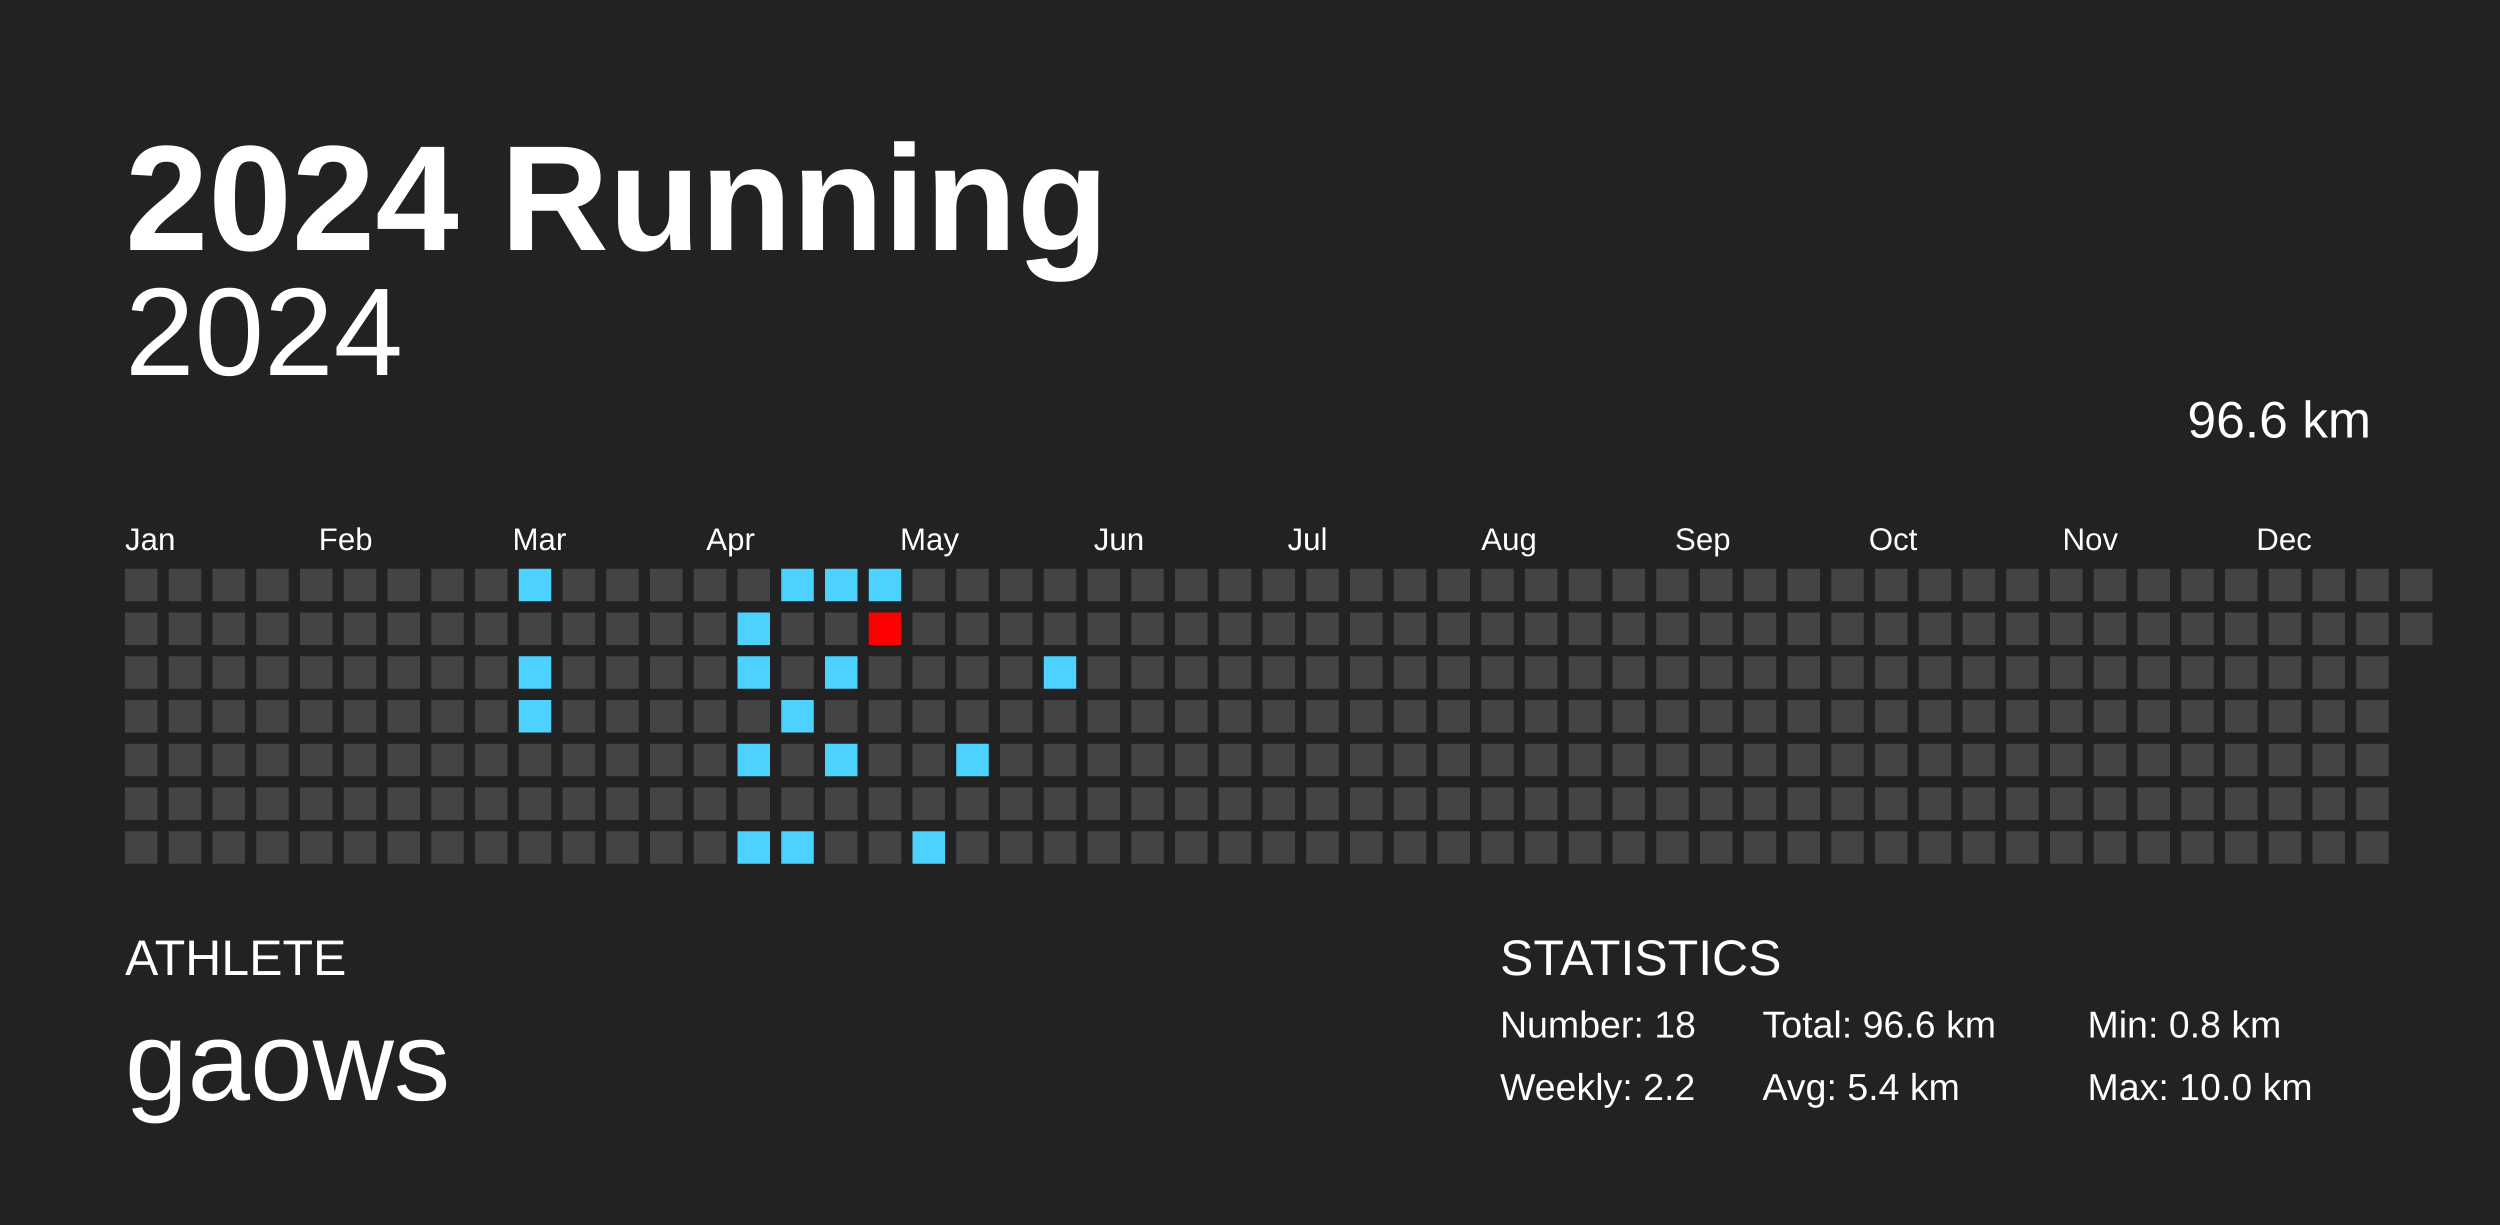
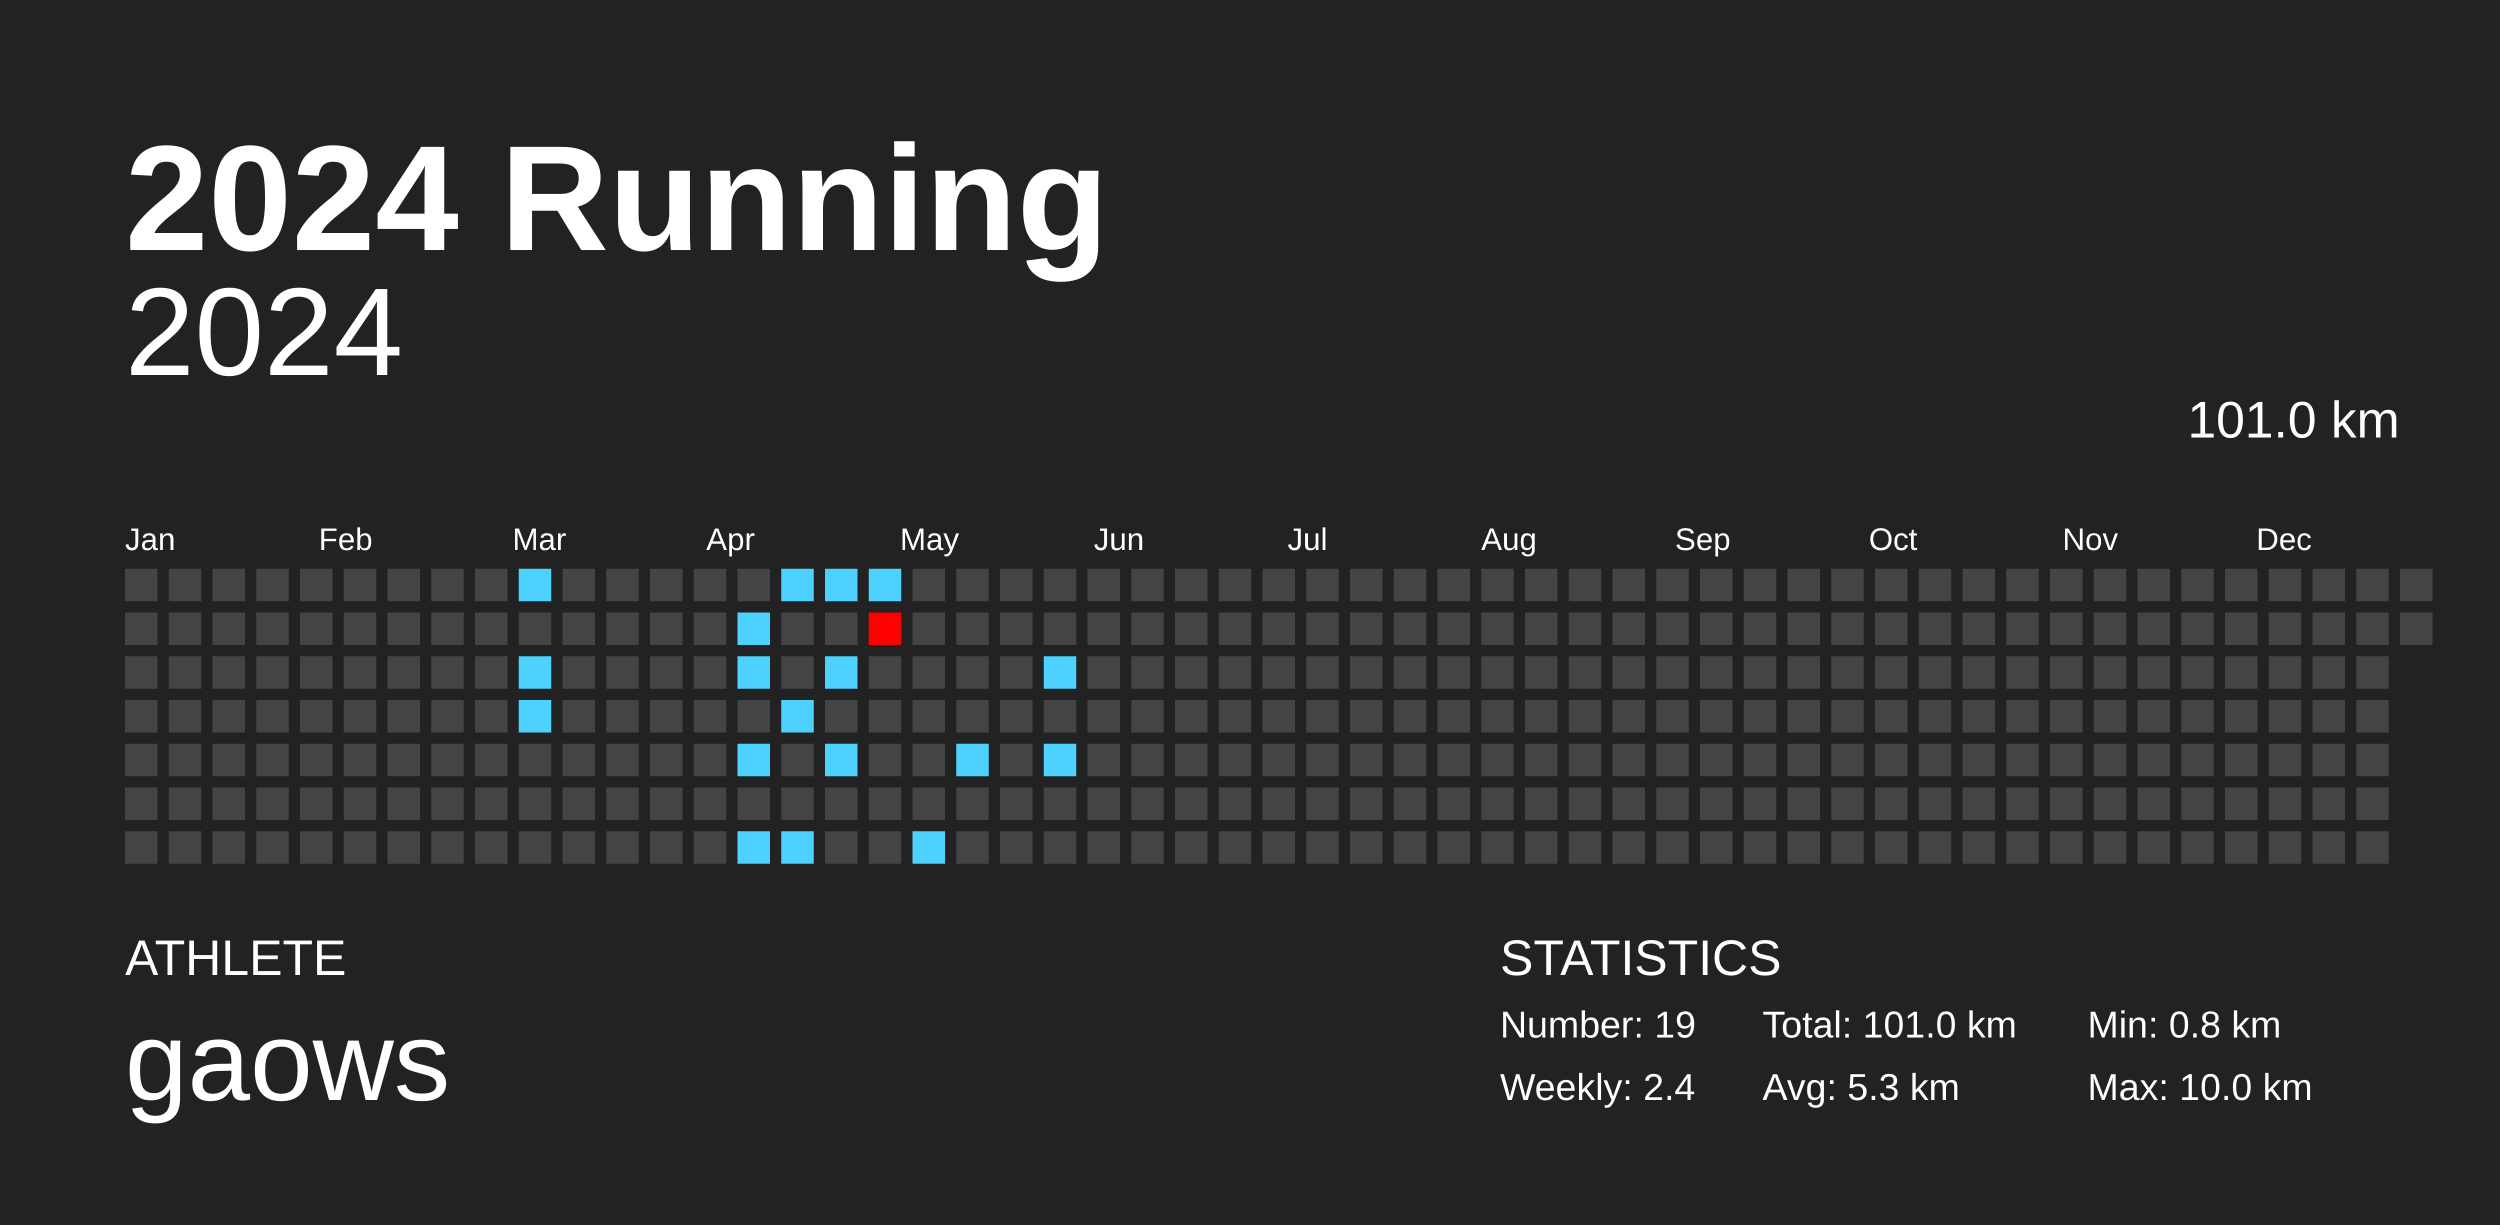
<svg xmlns="http://www.w3.org/2000/svg" baseProfile="full" height="98mm" version="1.1" viewBox="0,0,200,98" width="200mm">
  <defs />
  <rect fill="#222222" height="98" width="200" x="0" y="0" />
  <text fill="#FFFFFF" style="font-size:12px; font-family:Arial; font-weight:bold;" x="10" y="20">2024 Running</text>
  <text fill="#FFFFFF" style="font-size:4px; font-family:Arial" x="10" y="78">ATHLETE</text>
  <text fill="#FFFFFF" style="font-size:9px; font-family:Arial" x="10" y="88">gaows</text>
  <text fill="#FFFFFF" style="font-size:4px; font-family:Arial" x="120" y="78">STATISTICS</text>
-   <text fill="#FFFFFF" style="font-size:3px; font-family:Arial" x="120" y="83">Number: 18</text>
-   <text fill="#FFFFFF" style="font-size:3px; font-family:Arial" x="120" y="88">Weekly: 2.2</text>
-   <text fill="#FFFFFF" style="font-size:3px; font-family:Arial" x="141" y="83">Total: 96.6 km</text>
-   <text fill="#FFFFFF" style="font-size:3px; font-family:Arial" x="141" y="88">Avg: 5.4 km</text>
+   <text fill="#FFFFFF" style="font-size:3px; font-family:Arial" x="120" y="83">Number: 19</text>
+   <text fill="#FFFFFF" style="font-size:3px; font-family:Arial" x="120" y="88">Weekly: 2.4</text>
+   <text fill="#FFFFFF" style="font-size:3px; font-family:Arial" x="141" y="83">Total: 101.0 km</text>
+   <text fill="#FFFFFF" style="font-size:3px; font-family:Arial" x="141" y="88">Avg: 5.3 km</text>
  <text fill="#FFFFFF" style="font-size:3px; font-family:Arial" x="167" y="83">Min: 0.8 km</text>
  <text fill="#FFFFFF" style="font-size:3px; font-family:Arial" x="167" y="88">Max: 10.0 km</text>
  <text alignment-baseline="hanging" fill="#FFFFFF" style="font-size:10.0px; font-family:Arial;" x="10" y="30">2024</text>
-   <text alignment-baseline="hanging" fill="#FFFFFF" style="font-size:4.125px; font-family:Arial;" x="175" y="35">96.6 km</text>
+   <text alignment-baseline="hanging" fill="#FFFFFF" style="font-size:4.125px; font-family:Arial;" x="175" y="35">101.0 km</text>
  <text fill="#FFFFFF" style="font-size:2.5px; font-family:Arial" x="10.0" y="44">Jan</text>
  <text fill="#FFFFFF" style="font-size:2.5px; font-family:Arial" x="25.5" y="44">Feb</text>
  <text fill="#FFFFFF" style="font-size:2.5px; font-family:Arial" x="41.0" y="44">Mar</text>
  <text fill="#FFFFFF" style="font-size:2.5px; font-family:Arial" x="56.5" y="44">Apr</text>
  <text fill="#FFFFFF" style="font-size:2.5px; font-family:Arial" x="72.0" y="44">May</text>
  <text fill="#FFFFFF" style="font-size:2.5px; font-family:Arial" x="87.5" y="44">Jun</text>
  <text fill="#FFFFFF" style="font-size:2.5px; font-family:Arial" x="103.0" y="44">Jul</text>
  <text fill="#FFFFFF" style="font-size:2.5px; font-family:Arial" x="118.5" y="44">Aug</text>
  <text fill="#FFFFFF" style="font-size:2.5px; font-family:Arial" x="134.0" y="44">Sep</text>
  <text fill="#FFFFFF" style="font-size:2.5px; font-family:Arial" x="149.5" y="44">Oct</text>
  <text fill="#FFFFFF" style="font-size:2.5px; font-family:Arial" x="165.0" y="44">Nov</text>
  <text fill="#FFFFFF" style="font-size:2.5px; font-family:Arial" x="180.5" y="44">Dec</text>
  <rect fill="#444444" height="2.6" width="2.6" x="10.0" y="45.5" />
  <rect fill="#444444" height="2.6" width="2.6" x="10.0" y="49.0" />
  <rect fill="#444444" height="2.6" width="2.6" x="10.0" y="52.5" />
  <rect fill="#444444" height="2.6" width="2.6" x="10.0" y="56.0" />
  <rect fill="#444444" height="2.6" width="2.6" x="10.0" y="59.5" />
  <rect fill="#444444" height="2.6" width="2.6" x="10.0" y="63.0" />
  <rect fill="#444444" height="2.6" width="2.6" x="10.0" y="66.5" />
  <rect fill="#444444" height="2.6" width="2.6" x="13.5" y="45.5" />
  <rect fill="#444444" height="2.6" width="2.6" x="13.5" y="49.0" />
  <rect fill="#444444" height="2.6" width="2.6" x="13.5" y="52.5" />
  <rect fill="#444444" height="2.6" width="2.6" x="13.5" y="56.0" />
  <rect fill="#444444" height="2.6" width="2.6" x="13.5" y="59.5" />
  <rect fill="#444444" height="2.6" width="2.6" x="13.5" y="63.0" />
  <rect fill="#444444" height="2.6" width="2.6" x="13.5" y="66.5" />
  <rect fill="#444444" height="2.6" width="2.6" x="17.0" y="45.5" />
  <rect fill="#444444" height="2.6" width="2.6" x="17.0" y="49.0" />
  <rect fill="#444444" height="2.6" width="2.6" x="17.0" y="52.5" />
  <rect fill="#444444" height="2.6" width="2.6" x="17.0" y="56.0" />
  <rect fill="#444444" height="2.6" width="2.6" x="17.0" y="59.5" />
  <rect fill="#444444" height="2.6" width="2.6" x="17.0" y="63.0" />
  <rect fill="#444444" height="2.6" width="2.6" x="17.0" y="66.5" />
  <rect fill="#444444" height="2.6" width="2.6" x="20.5" y="45.5" />
  <rect fill="#444444" height="2.6" width="2.6" x="20.5" y="49.0" />
  <rect fill="#444444" height="2.6" width="2.6" x="20.5" y="52.5" />
  <rect fill="#444444" height="2.6" width="2.6" x="20.5" y="56.0" />
  <rect fill="#444444" height="2.6" width="2.6" x="20.5" y="59.5" />
  <rect fill="#444444" height="2.6" width="2.6" x="20.5" y="63.0" />
  <rect fill="#444444" height="2.6" width="2.6" x="20.5" y="66.5" />
  <rect fill="#444444" height="2.6" width="2.6" x="24.0" y="45.5" />
  <rect fill="#444444" height="2.6" width="2.6" x="24.0" y="49.0" />
  <rect fill="#444444" height="2.6" width="2.6" x="24.0" y="52.5" />
  <rect fill="#444444" height="2.6" width="2.6" x="24.0" y="56.0" />
  <rect fill="#444444" height="2.6" width="2.6" x="24.0" y="59.5" />
  <rect fill="#444444" height="2.6" width="2.6" x="24.0" y="63.0" />
  <rect fill="#444444" height="2.6" width="2.6" x="24.0" y="66.5" />
  <rect fill="#444444" height="2.6" width="2.6" x="27.5" y="45.5" />
  <rect fill="#444444" height="2.6" width="2.6" x="27.5" y="49.0" />
  <rect fill="#444444" height="2.6" width="2.6" x="27.5" y="52.5" />
  <rect fill="#444444" height="2.6" width="2.6" x="27.5" y="56.0" />
  <rect fill="#444444" height="2.6" width="2.6" x="27.5" y="59.5" />
  <rect fill="#444444" height="2.6" width="2.6" x="27.5" y="63.0" />
  <rect fill="#444444" height="2.6" width="2.6" x="27.5" y="66.5" />
  <rect fill="#444444" height="2.6" width="2.6" x="31.0" y="45.5" />
  <rect fill="#444444" height="2.6" width="2.6" x="31.0" y="49.0" />
  <rect fill="#444444" height="2.6" width="2.6" x="31.0" y="52.5" />
  <rect fill="#444444" height="2.6" width="2.6" x="31.0" y="56.0" />
  <rect fill="#444444" height="2.6" width="2.6" x="31.0" y="59.5" />
  <rect fill="#444444" height="2.6" width="2.6" x="31.0" y="63.0" />
  <rect fill="#444444" height="2.6" width="2.6" x="31.0" y="66.5" />
  <rect fill="#444444" height="2.6" width="2.6" x="34.5" y="45.5" />
  <rect fill="#444444" height="2.6" width="2.6" x="34.5" y="49.0" />
  <rect fill="#444444" height="2.6" width="2.6" x="34.5" y="52.5" />
  <rect fill="#444444" height="2.6" width="2.6" x="34.5" y="56.0" />
  <rect fill="#444444" height="2.6" width="2.6" x="34.5" y="59.5" />
  <rect fill="#444444" height="2.6" width="2.6" x="34.5" y="63.0" />
  <rect fill="#444444" height="2.6" width="2.6" x="34.5" y="66.5" />
  <rect fill="#444444" height="2.6" width="2.6" x="38.0" y="45.5" />
  <rect fill="#444444" height="2.6" width="2.6" x="38.0" y="49.0" />
  <rect fill="#444444" height="2.6" width="2.6" x="38.0" y="52.5" />
  <rect fill="#444444" height="2.6" width="2.6" x="38.0" y="56.0" />
  <rect fill="#444444" height="2.6" width="2.6" x="38.0" y="59.5" />
  <rect fill="#444444" height="2.6" width="2.6" x="38.0" y="63.0" />
  <rect fill="#444444" height="2.6" width="2.6" x="38.0" y="66.5" />
  <rect fill="#4dd2ff" height="2.6" width="2.6" x="41.5" y="45.5" />
  <rect fill="#444444" height="2.6" width="2.6" x="41.5" y="49.0" />
  <rect fill="#4dd2ff" height="2.6" width="2.6" x="41.5" y="52.5" />
  <rect fill="#4dd2ff" height="2.6" width="2.6" x="41.5" y="56.0" />
  <rect fill="#444444" height="2.6" width="2.6" x="41.5" y="59.5" />
  <rect fill="#444444" height="2.6" width="2.6" x="41.5" y="63.0" />
  <rect fill="#444444" height="2.6" width="2.6" x="41.5" y="66.5" />
  <rect fill="#444444" height="2.6" width="2.6" x="45.0" y="45.5" />
  <rect fill="#444444" height="2.6" width="2.6" x="45.0" y="49.0" />
  <rect fill="#444444" height="2.6" width="2.6" x="45.0" y="52.5" />
  <rect fill="#444444" height="2.6" width="2.6" x="45.0" y="56.0" />
  <rect fill="#444444" height="2.6" width="2.6" x="45.0" y="59.5" />
  <rect fill="#444444" height="2.6" width="2.6" x="45.0" y="63.0" />
  <rect fill="#444444" height="2.6" width="2.6" x="45.0" y="66.5" />
  <rect fill="#444444" height="2.6" width="2.6" x="48.5" y="45.5" />
  <rect fill="#444444" height="2.6" width="2.6" x="48.5" y="49.0" />
  <rect fill="#444444" height="2.6" width="2.6" x="48.5" y="52.5" />
  <rect fill="#444444" height="2.6" width="2.6" x="48.5" y="56.0" />
  <rect fill="#444444" height="2.6" width="2.6" x="48.5" y="59.5" />
  <rect fill="#444444" height="2.6" width="2.6" x="48.5" y="63.0" />
  <rect fill="#444444" height="2.6" width="2.6" x="48.5" y="66.5" />
  <rect fill="#444444" height="2.6" width="2.6" x="52.0" y="45.5" />
  <rect fill="#444444" height="2.6" width="2.6" x="52.0" y="49.0" />
  <rect fill="#444444" height="2.6" width="2.6" x="52.0" y="52.5" />
  <rect fill="#444444" height="2.6" width="2.6" x="52.0" y="56.0" />
  <rect fill="#444444" height="2.6" width="2.6" x="52.0" y="59.5" />
  <rect fill="#444444" height="2.6" width="2.6" x="52.0" y="63.0" />
  <rect fill="#444444" height="2.6" width="2.6" x="52.0" y="66.5" />
  <rect fill="#444444" height="2.6" width="2.6" x="55.5" y="45.5" />
  <rect fill="#444444" height="2.6" width="2.6" x="55.5" y="49.0" />
  <rect fill="#444444" height="2.6" width="2.6" x="55.5" y="52.5" />
  <rect fill="#444444" height="2.6" width="2.6" x="55.5" y="56.0" />
  <rect fill="#444444" height="2.6" width="2.6" x="55.5" y="59.5" />
  <rect fill="#444444" height="2.6" width="2.6" x="55.5" y="63.0" />
  <rect fill="#444444" height="2.6" width="2.6" x="55.5" y="66.5" />
  <rect fill="#444444" height="2.6" width="2.6" x="59.0" y="45.5" />
  <rect fill="#4dd2ff" height="2.6" width="2.6" x="59.0" y="49.0" />
  <rect fill="#4dd2ff" height="2.6" width="2.6" x="59.0" y="52.5" />
  <rect fill="#444444" height="2.6" width="2.6" x="59.0" y="56.0" />
  <rect fill="#4dd2ff" height="2.6" width="2.6" x="59.0" y="59.5" />
  <rect fill="#444444" height="2.6" width="2.6" x="59.0" y="63.0" />
  <rect fill="#4dd2ff" height="2.6" width="2.6" x="59.0" y="66.5" />
  <rect fill="#4dd2ff" height="2.6" width="2.6" x="62.5" y="45.5" />
  <rect fill="#444444" height="2.6" width="2.6" x="62.5" y="49.0" />
  <rect fill="#444444" height="2.6" width="2.6" x="62.5" y="52.5" />
  <rect fill="#4dd2ff" height="2.6" width="2.6" x="62.5" y="56.0" />
  <rect fill="#444444" height="2.6" width="2.6" x="62.5" y="59.5" />
  <rect fill="#444444" height="2.6" width="2.6" x="62.5" y="63.0" />
  <rect fill="#4dd2ff" height="2.6" width="2.6" x="62.5" y="66.5" />
  <rect fill="#4dd2ff" height="2.6" width="2.6" x="66.0" y="45.5" />
  <rect fill="#444444" height="2.6" width="2.6" x="66.0" y="49.0" />
  <rect fill="#4dd2ff" height="2.6" width="2.6" x="66.0" y="52.5" />
  <rect fill="#444444" height="2.6" width="2.6" x="66.0" y="56.0" />
  <rect fill="#4dd2ff" height="2.6" width="2.6" x="66.0" y="59.5" />
  <rect fill="#444444" height="2.6" width="2.6" x="66.0" y="63.0" />
  <rect fill="#444444" height="2.6" width="2.6" x="66.0" y="66.5" />
  <rect fill="#4dd2ff" height="2.6" width="2.6" x="69.5" y="45.5" />
  <rect fill="#ff0000" height="2.6" width="2.6" x="69.5" y="49.0" />
  <rect fill="#444444" height="2.6" width="2.6" x="69.5" y="52.5" />
  <rect fill="#444444" height="2.6" width="2.6" x="69.5" y="56.0" />
  <rect fill="#444444" height="2.6" width="2.6" x="69.5" y="59.5" />
  <rect fill="#444444" height="2.6" width="2.6" x="69.5" y="63.0" />
  <rect fill="#444444" height="2.6" width="2.6" x="69.5" y="66.5" />
  <rect fill="#444444" height="2.6" width="2.6" x="73.0" y="45.5" />
  <rect fill="#444444" height="2.6" width="2.6" x="73.0" y="49.0" />
  <rect fill="#444444" height="2.6" width="2.6" x="73.0" y="52.5" />
  <rect fill="#444444" height="2.6" width="2.6" x="73.0" y="56.0" />
  <rect fill="#444444" height="2.6" width="2.6" x="73.0" y="59.5" />
  <rect fill="#444444" height="2.6" width="2.6" x="73.0" y="63.0" />
  <rect fill="#4dd2ff" height="2.6" width="2.6" x="73.0" y="66.5" />
  <rect fill="#444444" height="2.6" width="2.6" x="76.5" y="45.5" />
  <rect fill="#444444" height="2.6" width="2.6" x="76.5" y="49.0" />
  <rect fill="#444444" height="2.6" width="2.6" x="76.5" y="52.5" />
  <rect fill="#444444" height="2.6" width="2.6" x="76.5" y="56.0" />
  <rect fill="#4dd2ff" height="2.6" width="2.6" x="76.5" y="59.5" />
  <rect fill="#444444" height="2.6" width="2.6" x="76.5" y="63.0" />
  <rect fill="#444444" height="2.6" width="2.6" x="76.5" y="66.5" />
  <rect fill="#444444" height="2.6" width="2.6" x="80.0" y="45.5" />
  <rect fill="#444444" height="2.6" width="2.6" x="80.0" y="49.0" />
  <rect fill="#444444" height="2.6" width="2.6" x="80.0" y="52.5" />
  <rect fill="#444444" height="2.6" width="2.6" x="80.0" y="56.0" />
  <rect fill="#444444" height="2.6" width="2.6" x="80.0" y="59.5" />
  <rect fill="#444444" height="2.6" width="2.6" x="80.0" y="63.0" />
  <rect fill="#444444" height="2.6" width="2.6" x="80.0" y="66.5" />
  <rect fill="#444444" height="2.6" width="2.6" x="83.5" y="45.5" />
  <rect fill="#444444" height="2.6" width="2.6" x="83.5" y="49.0" />
  <rect fill="#4dd2ff" height="2.6" width="2.6" x="83.5" y="52.5" />
  <rect fill="#444444" height="2.6" width="2.6" x="83.5" y="56.0" />
-   <rect fill="#444444" height="2.6" width="2.6" x="83.5" y="59.5" />
+   <rect fill="#4dd2ff" height="2.6" width="2.6" x="83.5" y="59.5" />
  <rect fill="#444444" height="2.6" width="2.6" x="83.5" y="63.0" />
  <rect fill="#444444" height="2.6" width="2.6" x="83.5" y="66.5" />
  <rect fill="#444444" height="2.6" width="2.6" x="87.0" y="45.5" />
  <rect fill="#444444" height="2.6" width="2.6" x="87.0" y="49.0" />
  <rect fill="#444444" height="2.6" width="2.6" x="87.0" y="52.5" />
  <rect fill="#444444" height="2.6" width="2.6" x="87.0" y="56.0" />
  <rect fill="#444444" height="2.6" width="2.6" x="87.0" y="59.5" />
  <rect fill="#444444" height="2.6" width="2.6" x="87.0" y="63.0" />
  <rect fill="#444444" height="2.6" width="2.6" x="87.0" y="66.5" />
  <rect fill="#444444" height="2.6" width="2.6" x="90.5" y="45.5" />
  <rect fill="#444444" height="2.6" width="2.6" x="90.5" y="49.0" />
  <rect fill="#444444" height="2.6" width="2.6" x="90.5" y="52.5" />
  <rect fill="#444444" height="2.6" width="2.6" x="90.5" y="56.0" />
  <rect fill="#444444" height="2.6" width="2.6" x="90.5" y="59.5" />
  <rect fill="#444444" height="2.6" width="2.6" x="90.5" y="63.0" />
  <rect fill="#444444" height="2.6" width="2.6" x="90.5" y="66.5" />
  <rect fill="#444444" height="2.6" width="2.6" x="94.0" y="45.5" />
  <rect fill="#444444" height="2.6" width="2.6" x="94.0" y="49.0" />
  <rect fill="#444444" height="2.6" width="2.6" x="94.0" y="52.5" />
  <rect fill="#444444" height="2.6" width="2.6" x="94.0" y="56.0" />
  <rect fill="#444444" height="2.6" width="2.6" x="94.0" y="59.5" />
  <rect fill="#444444" height="2.6" width="2.6" x="94.0" y="63.0" />
  <rect fill="#444444" height="2.6" width="2.6" x="94.0" y="66.5" />
  <rect fill="#444444" height="2.6" width="2.6" x="97.5" y="45.5" />
  <rect fill="#444444" height="2.6" width="2.6" x="97.5" y="49.0" />
  <rect fill="#444444" height="2.6" width="2.6" x="97.5" y="52.5" />
  <rect fill="#444444" height="2.6" width="2.6" x="97.5" y="56.0" />
  <rect fill="#444444" height="2.6" width="2.6" x="97.5" y="59.5" />
  <rect fill="#444444" height="2.6" width="2.6" x="97.5" y="63.0" />
  <rect fill="#444444" height="2.6" width="2.6" x="97.5" y="66.5" />
  <rect fill="#444444" height="2.6" width="2.6" x="101.0" y="45.5" />
  <rect fill="#444444" height="2.6" width="2.6" x="101.0" y="49.0" />
  <rect fill="#444444" height="2.6" width="2.6" x="101.0" y="52.5" />
  <rect fill="#444444" height="2.6" width="2.6" x="101.0" y="56.0" />
  <rect fill="#444444" height="2.6" width="2.6" x="101.0" y="59.5" />
  <rect fill="#444444" height="2.6" width="2.6" x="101.0" y="63.0" />
  <rect fill="#444444" height="2.6" width="2.6" x="101.0" y="66.5" />
  <rect fill="#444444" height="2.6" width="2.6" x="104.5" y="45.5" />
  <rect fill="#444444" height="2.6" width="2.6" x="104.5" y="49.0" />
  <rect fill="#444444" height="2.6" width="2.6" x="104.5" y="52.5" />
  <rect fill="#444444" height="2.6" width="2.6" x="104.5" y="56.0" />
  <rect fill="#444444" height="2.6" width="2.6" x="104.5" y="59.5" />
  <rect fill="#444444" height="2.6" width="2.6" x="104.5" y="63.0" />
  <rect fill="#444444" height="2.6" width="2.6" x="104.5" y="66.5" />
  <rect fill="#444444" height="2.6" width="2.6" x="108.0" y="45.5" />
  <rect fill="#444444" height="2.6" width="2.6" x="108.0" y="49.0" />
  <rect fill="#444444" height="2.6" width="2.6" x="108.0" y="52.5" />
  <rect fill="#444444" height="2.6" width="2.6" x="108.0" y="56.0" />
  <rect fill="#444444" height="2.6" width="2.6" x="108.0" y="59.5" />
  <rect fill="#444444" height="2.6" width="2.6" x="108.0" y="63.0" />
  <rect fill="#444444" height="2.6" width="2.6" x="108.0" y="66.5" />
  <rect fill="#444444" height="2.6" width="2.6" x="111.5" y="45.5" />
  <rect fill="#444444" height="2.6" width="2.6" x="111.5" y="49.0" />
  <rect fill="#444444" height="2.6" width="2.6" x="111.5" y="52.5" />
  <rect fill="#444444" height="2.6" width="2.6" x="111.5" y="56.0" />
  <rect fill="#444444" height="2.6" width="2.6" x="111.5" y="59.5" />
  <rect fill="#444444" height="2.6" width="2.6" x="111.5" y="63.0" />
  <rect fill="#444444" height="2.6" width="2.6" x="111.5" y="66.5" />
  <rect fill="#444444" height="2.6" width="2.6" x="115.0" y="45.5" />
  <rect fill="#444444" height="2.6" width="2.6" x="115.0" y="49.0" />
  <rect fill="#444444" height="2.6" width="2.6" x="115.0" y="52.5" />
  <rect fill="#444444" height="2.6" width="2.6" x="115.0" y="56.0" />
  <rect fill="#444444" height="2.6" width="2.6" x="115.0" y="59.5" />
  <rect fill="#444444" height="2.6" width="2.6" x="115.0" y="63.0" />
  <rect fill="#444444" height="2.6" width="2.6" x="115.0" y="66.5" />
  <rect fill="#444444" height="2.6" width="2.6" x="118.5" y="45.5" />
  <rect fill="#444444" height="2.6" width="2.6" x="118.5" y="49.0" />
  <rect fill="#444444" height="2.6" width="2.6" x="118.5" y="52.5" />
  <rect fill="#444444" height="2.6" width="2.6" x="118.5" y="56.0" />
  <rect fill="#444444" height="2.6" width="2.6" x="118.5" y="59.5" />
  <rect fill="#444444" height="2.6" width="2.6" x="118.5" y="63.0" />
  <rect fill="#444444" height="2.6" width="2.6" x="118.5" y="66.5" />
  <rect fill="#444444" height="2.6" width="2.6" x="122.0" y="45.5" />
  <rect fill="#444444" height="2.6" width="2.6" x="122.0" y="49.0" />
  <rect fill="#444444" height="2.6" width="2.6" x="122.0" y="52.5" />
  <rect fill="#444444" height="2.6" width="2.6" x="122.0" y="56.0" />
  <rect fill="#444444" height="2.6" width="2.6" x="122.0" y="59.5" />
  <rect fill="#444444" height="2.6" width="2.6" x="122.0" y="63.0" />
  <rect fill="#444444" height="2.6" width="2.6" x="122.0" y="66.5" />
  <rect fill="#444444" height="2.6" width="2.6" x="125.5" y="45.5" />
  <rect fill="#444444" height="2.6" width="2.6" x="125.5" y="49.0" />
  <rect fill="#444444" height="2.6" width="2.6" x="125.5" y="52.5" />
  <rect fill="#444444" height="2.6" width="2.6" x="125.5" y="56.0" />
  <rect fill="#444444" height="2.6" width="2.6" x="125.5" y="59.5" />
  <rect fill="#444444" height="2.6" width="2.6" x="125.5" y="63.0" />
  <rect fill="#444444" height="2.6" width="2.6" x="125.5" y="66.5" />
  <rect fill="#444444" height="2.6" width="2.6" x="129.0" y="45.5" />
  <rect fill="#444444" height="2.6" width="2.6" x="129.0" y="49.0" />
  <rect fill="#444444" height="2.6" width="2.6" x="129.0" y="52.5" />
  <rect fill="#444444" height="2.6" width="2.6" x="129.0" y="56.0" />
  <rect fill="#444444" height="2.6" width="2.6" x="129.0" y="59.5" />
  <rect fill="#444444" height="2.6" width="2.6" x="129.0" y="63.0" />
  <rect fill="#444444" height="2.6" width="2.6" x="129.0" y="66.5" />
  <rect fill="#444444" height="2.6" width="2.6" x="132.5" y="45.5" />
  <rect fill="#444444" height="2.6" width="2.6" x="132.5" y="49.0" />
  <rect fill="#444444" height="2.6" width="2.6" x="132.5" y="52.5" />
  <rect fill="#444444" height="2.6" width="2.6" x="132.5" y="56.0" />
  <rect fill="#444444" height="2.6" width="2.6" x="132.5" y="59.5" />
  <rect fill="#444444" height="2.6" width="2.6" x="132.5" y="63.0" />
  <rect fill="#444444" height="2.6" width="2.6" x="132.5" y="66.5" />
  <rect fill="#444444" height="2.6" width="2.6" x="136.0" y="45.5" />
  <rect fill="#444444" height="2.6" width="2.6" x="136.0" y="49.0" />
  <rect fill="#444444" height="2.6" width="2.6" x="136.0" y="52.5" />
  <rect fill="#444444" height="2.6" width="2.6" x="136.0" y="56.0" />
  <rect fill="#444444" height="2.6" width="2.6" x="136.0" y="59.5" />
  <rect fill="#444444" height="2.6" width="2.6" x="136.0" y="63.0" />
  <rect fill="#444444" height="2.6" width="2.6" x="136.0" y="66.5" />
  <rect fill="#444444" height="2.6" width="2.6" x="139.5" y="45.5" />
  <rect fill="#444444" height="2.6" width="2.6" x="139.5" y="49.0" />
  <rect fill="#444444" height="2.6" width="2.6" x="139.5" y="52.5" />
  <rect fill="#444444" height="2.6" width="2.6" x="139.5" y="56.0" />
  <rect fill="#444444" height="2.6" width="2.6" x="139.5" y="59.5" />
  <rect fill="#444444" height="2.6" width="2.6" x="139.5" y="63.0" />
  <rect fill="#444444" height="2.6" width="2.6" x="139.5" y="66.5" />
  <rect fill="#444444" height="2.6" width="2.6" x="143.0" y="45.5" />
  <rect fill="#444444" height="2.6" width="2.6" x="143.0" y="49.0" />
  <rect fill="#444444" height="2.6" width="2.6" x="143.0" y="52.5" />
  <rect fill="#444444" height="2.6" width="2.6" x="143.0" y="56.0" />
  <rect fill="#444444" height="2.6" width="2.6" x="143.0" y="59.5" />
  <rect fill="#444444" height="2.6" width="2.6" x="143.0" y="63.0" />
  <rect fill="#444444" height="2.6" width="2.6" x="143.0" y="66.5" />
  <rect fill="#444444" height="2.6" width="2.6" x="146.5" y="45.5" />
  <rect fill="#444444" height="2.6" width="2.6" x="146.5" y="49.0" />
  <rect fill="#444444" height="2.6" width="2.6" x="146.5" y="52.5" />
  <rect fill="#444444" height="2.6" width="2.6" x="146.5" y="56.0" />
  <rect fill="#444444" height="2.6" width="2.6" x="146.5" y="59.5" />
  <rect fill="#444444" height="2.6" width="2.6" x="146.5" y="63.0" />
  <rect fill="#444444" height="2.6" width="2.6" x="146.5" y="66.5" />
  <rect fill="#444444" height="2.6" width="2.6" x="150.0" y="45.5" />
  <rect fill="#444444" height="2.6" width="2.6" x="150.0" y="49.0" />
  <rect fill="#444444" height="2.6" width="2.6" x="150.0" y="52.5" />
  <rect fill="#444444" height="2.6" width="2.6" x="150.0" y="56.0" />
  <rect fill="#444444" height="2.6" width="2.6" x="150.0" y="59.5" />
  <rect fill="#444444" height="2.6" width="2.6" x="150.0" y="63.0" />
  <rect fill="#444444" height="2.6" width="2.6" x="150.0" y="66.5" />
  <rect fill="#444444" height="2.6" width="2.6" x="153.5" y="45.5" />
  <rect fill="#444444" height="2.6" width="2.6" x="153.5" y="49.0" />
  <rect fill="#444444" height="2.6" width="2.6" x="153.5" y="52.5" />
  <rect fill="#444444" height="2.6" width="2.6" x="153.5" y="56.0" />
  <rect fill="#444444" height="2.6" width="2.6" x="153.5" y="59.5" />
  <rect fill="#444444" height="2.6" width="2.6" x="153.5" y="63.0" />
  <rect fill="#444444" height="2.6" width="2.6" x="153.5" y="66.5" />
  <rect fill="#444444" height="2.6" width="2.6" x="157.0" y="45.5" />
  <rect fill="#444444" height="2.6" width="2.6" x="157.0" y="49.0" />
  <rect fill="#444444" height="2.6" width="2.6" x="157.0" y="52.5" />
  <rect fill="#444444" height="2.6" width="2.6" x="157.0" y="56.0" />
  <rect fill="#444444" height="2.6" width="2.6" x="157.0" y="59.5" />
  <rect fill="#444444" height="2.6" width="2.6" x="157.0" y="63.0" />
  <rect fill="#444444" height="2.6" width="2.6" x="157.0" y="66.5" />
  <rect fill="#444444" height="2.6" width="2.6" x="160.5" y="45.5" />
  <rect fill="#444444" height="2.6" width="2.6" x="160.5" y="49.0" />
  <rect fill="#444444" height="2.6" width="2.6" x="160.5" y="52.5" />
  <rect fill="#444444" height="2.6" width="2.6" x="160.5" y="56.0" />
  <rect fill="#444444" height="2.6" width="2.6" x="160.5" y="59.5" />
  <rect fill="#444444" height="2.6" width="2.6" x="160.5" y="63.0" />
  <rect fill="#444444" height="2.6" width="2.6" x="160.5" y="66.5" />
  <rect fill="#444444" height="2.6" width="2.6" x="164.0" y="45.5" />
  <rect fill="#444444" height="2.6" width="2.6" x="164.0" y="49.0" />
  <rect fill="#444444" height="2.6" width="2.6" x="164.0" y="52.5" />
  <rect fill="#444444" height="2.6" width="2.6" x="164.0" y="56.0" />
  <rect fill="#444444" height="2.6" width="2.6" x="164.0" y="59.5" />
  <rect fill="#444444" height="2.6" width="2.6" x="164.0" y="63.0" />
  <rect fill="#444444" height="2.6" width="2.6" x="164.0" y="66.5" />
  <rect fill="#444444" height="2.6" width="2.6" x="167.5" y="45.5" />
  <rect fill="#444444" height="2.6" width="2.6" x="167.5" y="49.0" />
  <rect fill="#444444" height="2.6" width="2.6" x="167.5" y="52.5" />
  <rect fill="#444444" height="2.6" width="2.6" x="167.5" y="56.0" />
  <rect fill="#444444" height="2.6" width="2.6" x="167.5" y="59.5" />
  <rect fill="#444444" height="2.6" width="2.6" x="167.5" y="63.0" />
  <rect fill="#444444" height="2.6" width="2.6" x="167.5" y="66.5" />
  <rect fill="#444444" height="2.6" width="2.6" x="171.0" y="45.5" />
  <rect fill="#444444" height="2.6" width="2.6" x="171.0" y="49.0" />
  <rect fill="#444444" height="2.6" width="2.6" x="171.0" y="52.5" />
  <rect fill="#444444" height="2.6" width="2.6" x="171.0" y="56.0" />
  <rect fill="#444444" height="2.6" width="2.6" x="171.0" y="59.5" />
  <rect fill="#444444" height="2.6" width="2.6" x="171.0" y="63.0" />
  <rect fill="#444444" height="2.6" width="2.6" x="171.0" y="66.5" />
  <rect fill="#444444" height="2.6" width="2.6" x="174.5" y="45.5" />
  <rect fill="#444444" height="2.6" width="2.6" x="174.5" y="49.0" />
  <rect fill="#444444" height="2.6" width="2.6" x="174.5" y="52.5" />
  <rect fill="#444444" height="2.6" width="2.6" x="174.5" y="56.0" />
  <rect fill="#444444" height="2.6" width="2.6" x="174.5" y="59.5" />
  <rect fill="#444444" height="2.6" width="2.6" x="174.5" y="63.0" />
  <rect fill="#444444" height="2.6" width="2.6" x="174.5" y="66.5" />
  <rect fill="#444444" height="2.6" width="2.6" x="178.0" y="45.5" />
  <rect fill="#444444" height="2.6" width="2.6" x="178.0" y="49.0" />
  <rect fill="#444444" height="2.6" width="2.6" x="178.0" y="52.5" />
  <rect fill="#444444" height="2.6" width="2.6" x="178.0" y="56.0" />
  <rect fill="#444444" height="2.6" width="2.6" x="178.0" y="59.5" />
  <rect fill="#444444" height="2.6" width="2.6" x="178.0" y="63.0" />
  <rect fill="#444444" height="2.6" width="2.6" x="178.0" y="66.5" />
  <rect fill="#444444" height="2.6" width="2.6" x="181.5" y="45.5" />
  <rect fill="#444444" height="2.6" width="2.6" x="181.5" y="49.0" />
  <rect fill="#444444" height="2.6" width="2.6" x="181.5" y="52.5" />
  <rect fill="#444444" height="2.6" width="2.6" x="181.5" y="56.0" />
  <rect fill="#444444" height="2.6" width="2.6" x="181.5" y="59.5" />
  <rect fill="#444444" height="2.6" width="2.6" x="181.5" y="63.0" />
  <rect fill="#444444" height="2.6" width="2.6" x="181.5" y="66.5" />
  <rect fill="#444444" height="2.6" width="2.6" x="185.0" y="45.5" />
  <rect fill="#444444" height="2.6" width="2.6" x="185.0" y="49.0" />
  <rect fill="#444444" height="2.6" width="2.6" x="185.0" y="52.5" />
  <rect fill="#444444" height="2.6" width="2.6" x="185.0" y="56.0" />
  <rect fill="#444444" height="2.6" width="2.6" x="185.0" y="59.5" />
  <rect fill="#444444" height="2.6" width="2.6" x="185.0" y="63.0" />
  <rect fill="#444444" height="2.6" width="2.6" x="185.0" y="66.5" />
  <rect fill="#444444" height="2.6" width="2.6" x="188.5" y="45.5" />
  <rect fill="#444444" height="2.6" width="2.6" x="188.5" y="49.0" />
  <rect fill="#444444" height="2.6" width="2.6" x="188.5" y="52.5" />
  <rect fill="#444444" height="2.6" width="2.6" x="188.5" y="56.0" />
  <rect fill="#444444" height="2.6" width="2.6" x="188.5" y="59.5" />
  <rect fill="#444444" height="2.6" width="2.6" x="188.5" y="63.0" />
  <rect fill="#444444" height="2.6" width="2.6" x="188.5" y="66.5" />
  <rect fill="#444444" height="2.6" width="2.6" x="192.0" y="45.5" />
  <rect fill="#444444" height="2.6" width="2.6" x="192.0" y="49.0" />
</svg>
